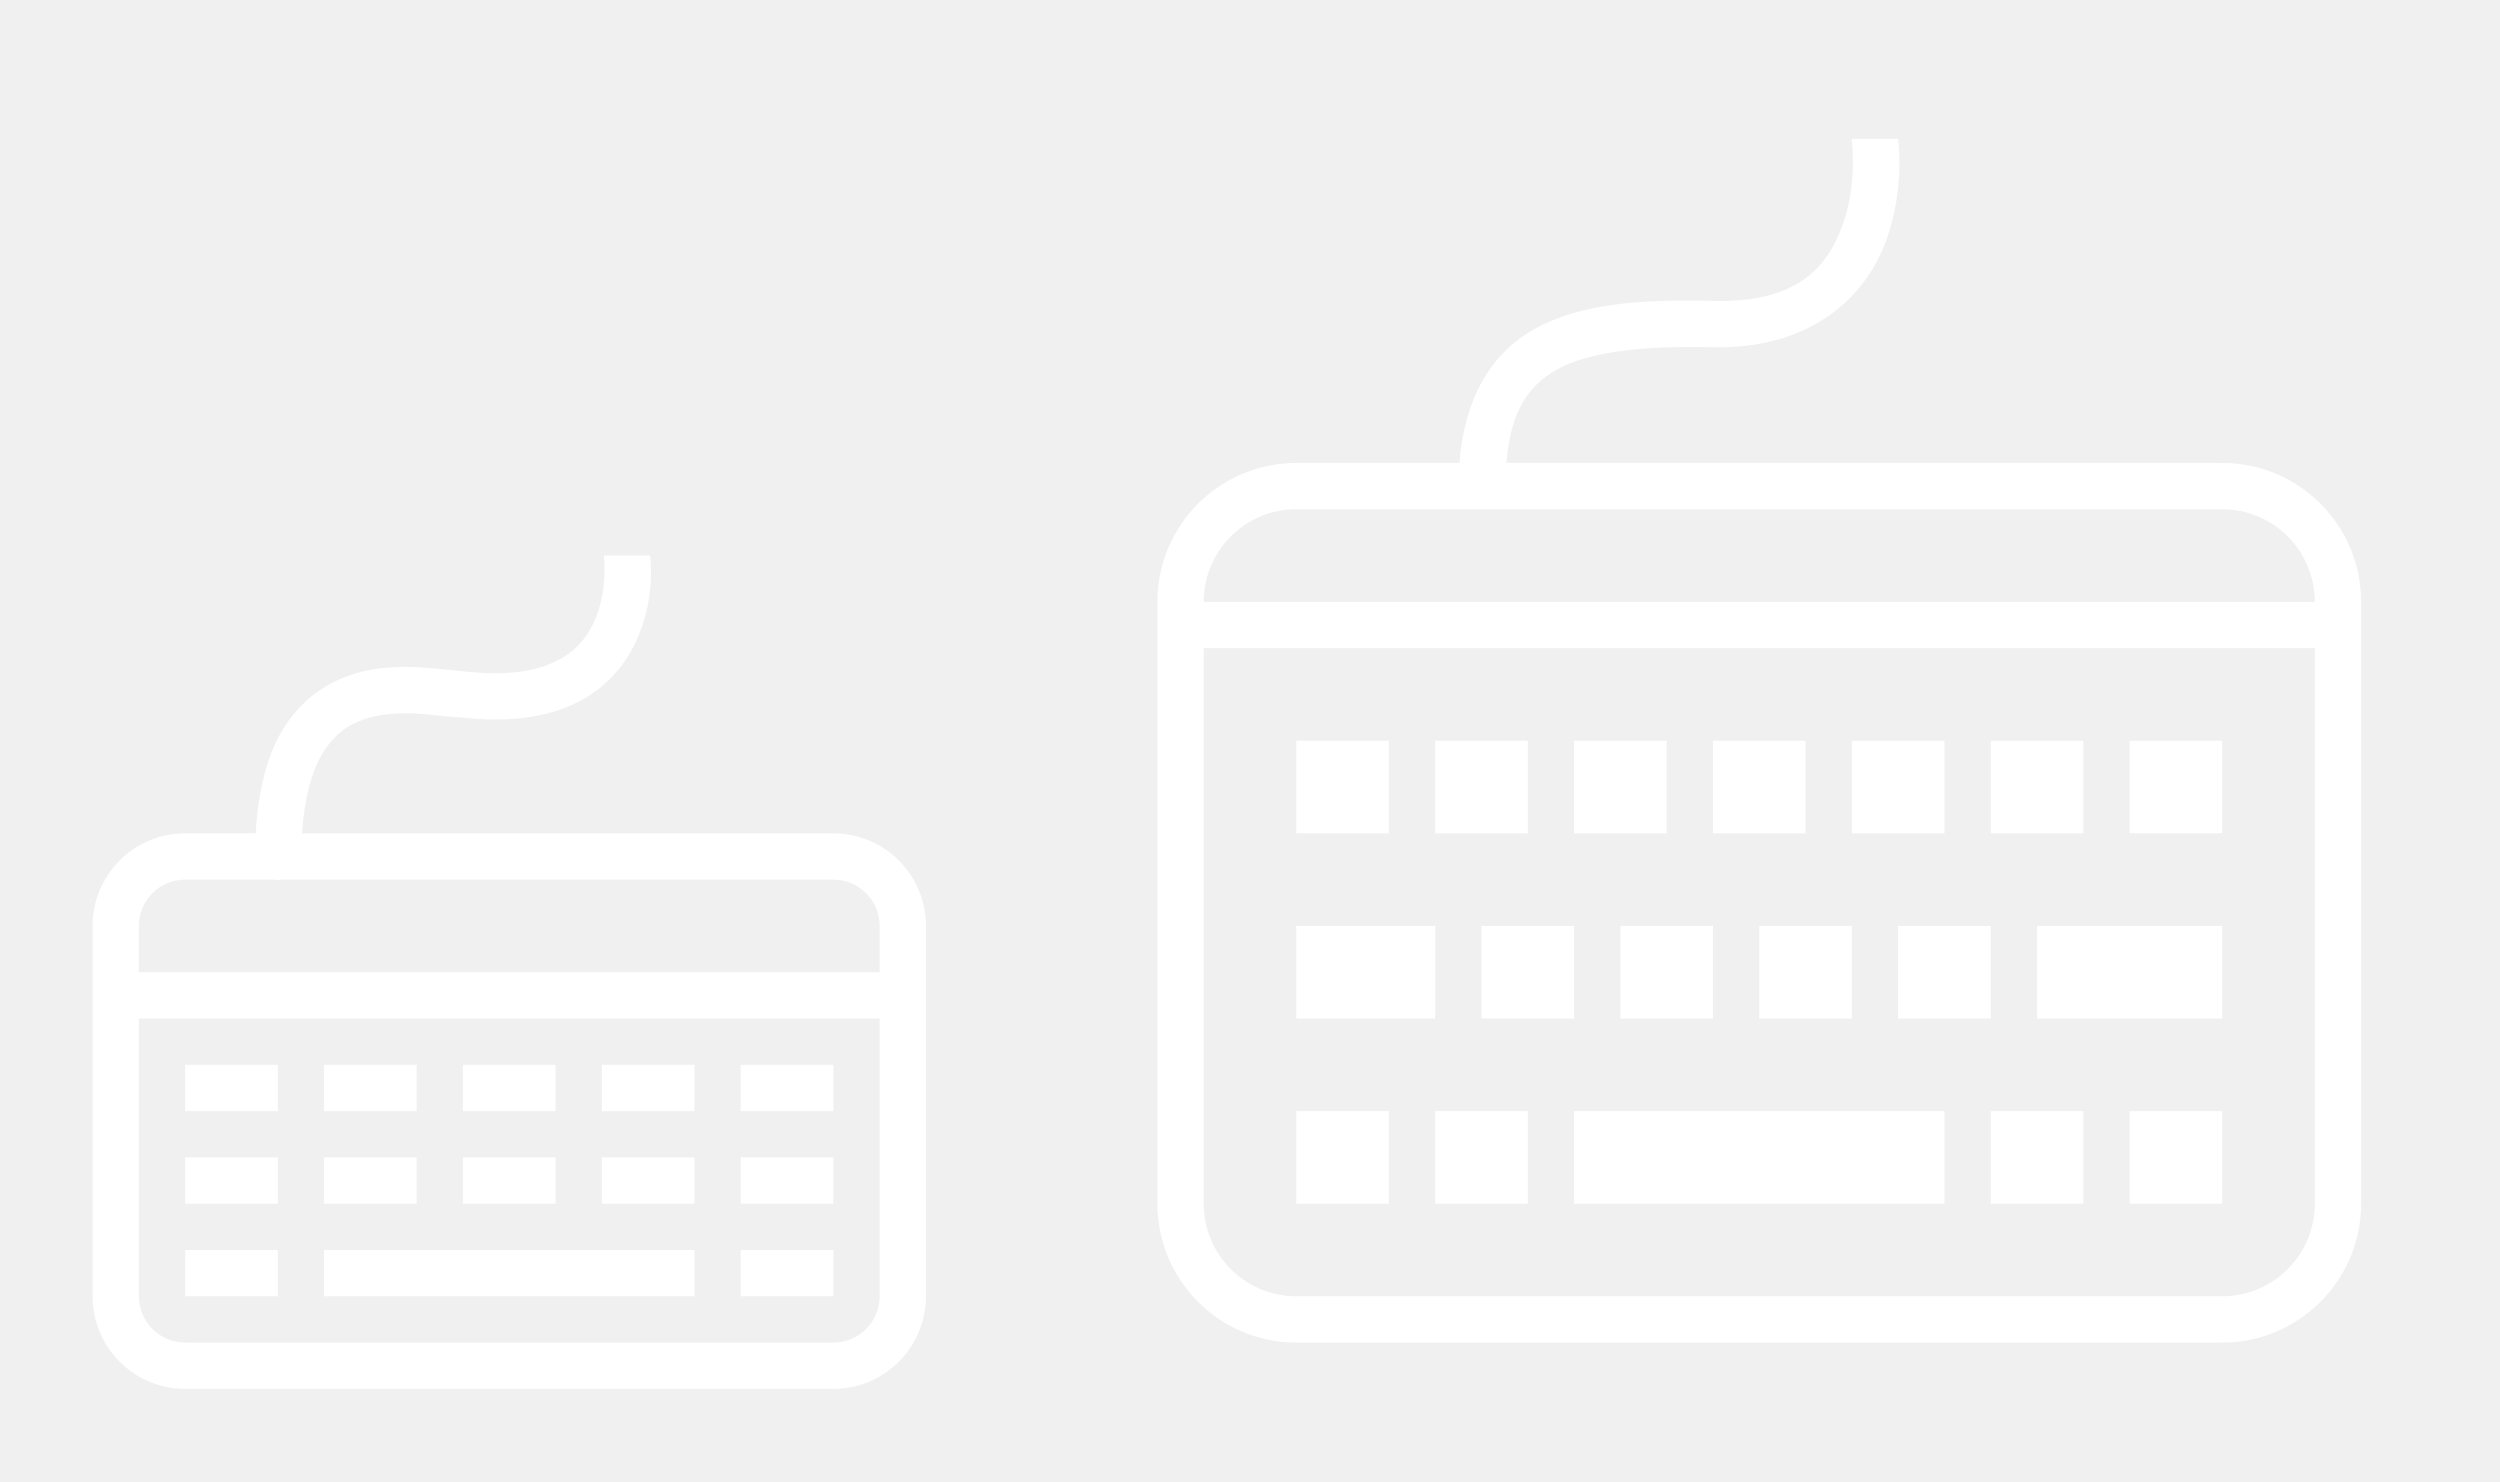
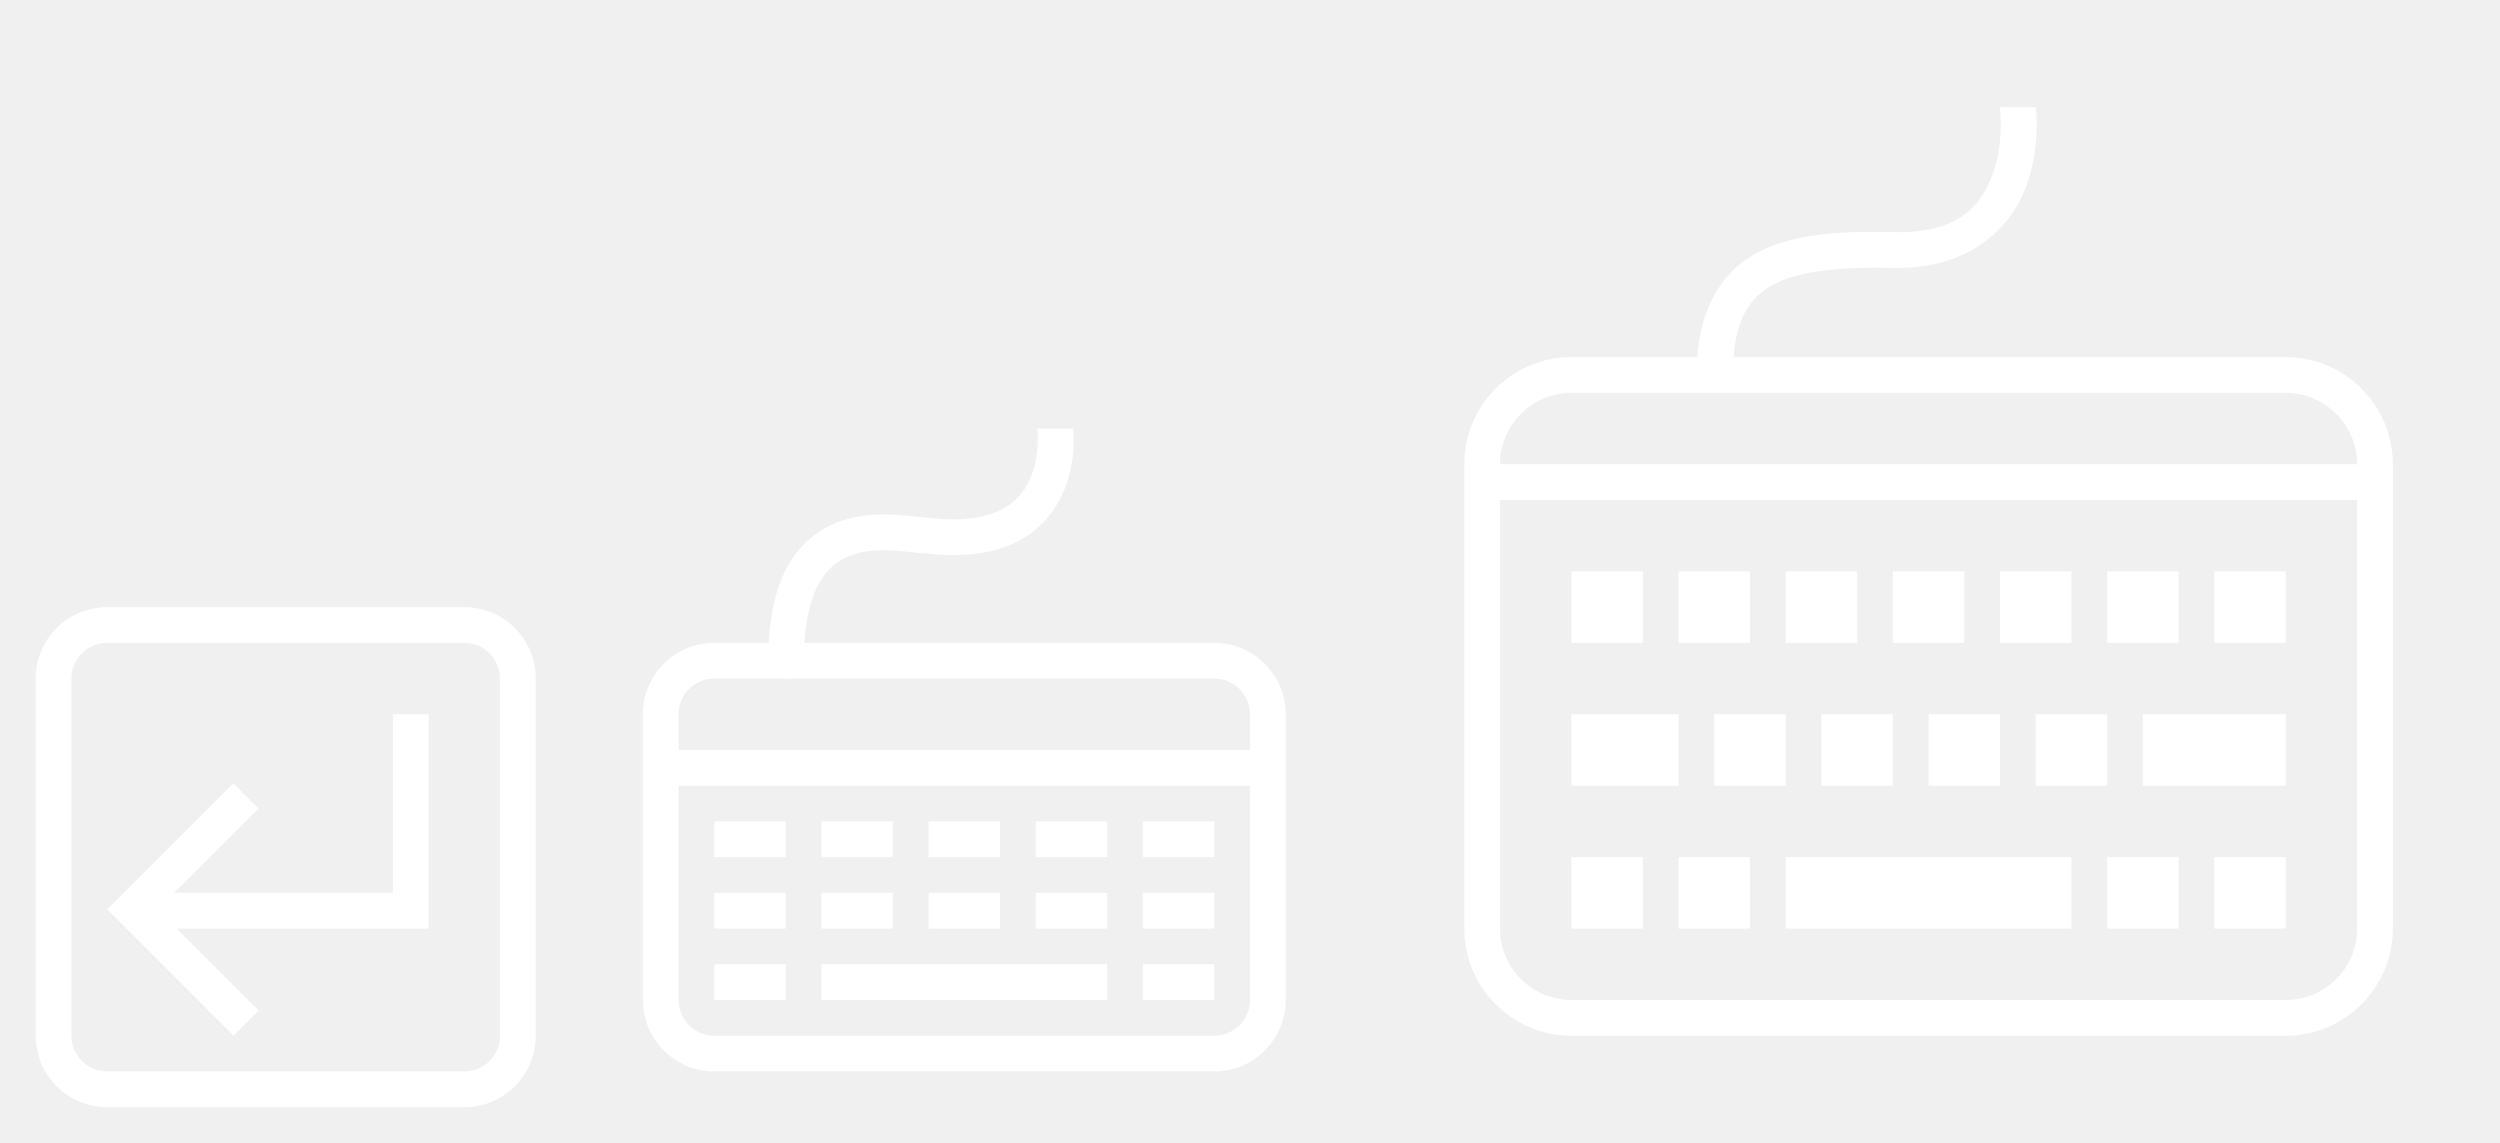
- <svg xmlns="http://www.w3.org/2000/svg" version="1.1" width="54" height="32" id="svg2" viewBox="0 0 54 32">
+ <svg xmlns="http://www.w3.org/2000/svg" version="1.1" width="70" height="32" id="svg2" viewBox="0 0 70 32">
  <defs id="defs4">
    <style type="text/css" id="current-color-scheme">
      .ColorScheme-Text {
        color:#31363b;
      }
      .ColorScheme-Background {
        color:#eff0f1;
      }
      .ColorScheme-Highlight {
        color:#3daee9;
      }
      .ColorScheme-ViewText {
        color:#31363b;
      }
      .ColorScheme-ViewBackground {
        color:#fcfcfc;
      }
      .ColorScheme-ViewHover {
        color:#93cee9;
      }
      .ColorScheme-ViewFocus{
        color:#3daee9;
      }
      .ColorScheme-ButtonText {
        color:#31363b;
      }
      .ColorScheme-ButtonBackground {
        color:#eff0f1;
      }
      .ColorScheme-ButtonHover {
        color:#93cee9;
      }
      .ColorScheme-ButtonFocus{
        color:#3daee9;
      }
      </style>
  </defs>
-   <g style="clip-rule:evenodd;fill-rule:evenodd;stroke-linecap:square;stroke-linejoin:round;stroke-miterlimit:1.5" id="keyboard-layout" transform="translate(22,-3.2259082e-6)">
-     <path id="path2-9" d="m 17.994,3 0.01,0.066 c 0,0 0.113,0.925 -0.205,1.797 C 17.481,5.735 16.867,6.542 15.012,6.5 13.466,6.465 12.138,6.542 11.113,7.125 10.196,7.647 9.632,8.613 9.523,10 H 6 c -1.656,0 -3,1.344 -3,3 v 13 c 0,1.656 1.344,3 3,3 h 20 c 1.656,0 3,-1.344 3,-3 V 13 c 0,-1.656 -1.344,-3 -3,-3 H 10.539 C 10.627,8.918 10.986,8.348 11.607,7.994 12.324,7.587 13.498,7.467 14.988,7.5 c 2.191,0.049 3.33,-1.144 3.75,-2.295 C 19.138,4.109 19.011,3.098 18.998,3 Z M 6,11 h 3.5 1 15.5 c 1.104,0 2,0.896 2,2 H 4 c 0,-1.104 0.896,-2 2,-2 z m -2,3 h 24 v 12 c 0,1.104 -0.896,2 -2,2 H 6 C 4.896,28 4,27.104 4,26 Z m 2,2 v 2 h 2 v -2 z m 3,0 v 2 h 2 v -2 z m 3,0 v 2 h 2 v -2 z m 3,0 v 2 h 2 v -2 z m 3,0 v 2 h 2 v -2 z m 3,0 v 2 h 2 v -2 z m 3,0 v 2 h 2 V 16 Z M 6,20 v 2 h 3 v -2 z m 4,0 v 2 h 2 v -2 z m 3,0 v 2 h 2 v -2 z m 3,0 v 2 h 2 v -2 z m 3,0 v 2 h 2 v -2 z m 3,0 v 2 h 4 V 20 Z M 6,24 v 2 h 2 v -2 z m 3,0 v 2 h 2 v -2 z m 3,0 v 2 h 8 v -2 z m 9,0 v 2 h 2 v -2 z m 3,0 v 2 h 2 v -2 z" style="fill:#FFFFFF;fill-opacity:1" />
+   <g style="clip-rule:evenodd;fill-rule:evenodd;stroke-linecap:square;stroke-linejoin:round;stroke-miterlimit:1.5" id="keyboard-layout" transform="translate(38)">
+     <path id="path2-9" d="m 17.994,3 0.01,0.066 c 0,0 0.113,0.925 -0.205,1.797 C 17.481,5.735 16.867,6.542 15.012,6.5 13.466,6.465 12.138,6.542 11.113,7.125 10.196,7.647 9.632,8.613 9.523,10 H 6 c -1.656,0 -3,1.344 -3,3 v 13 c 0,1.656 1.344,3 3,3 h 20 c 1.656,0 3,-1.344 3,-3 V 13 c 0,-1.656 -1.344,-3 -3,-3 H 10.539 C 10.627,8.918 10.986,8.348 11.607,7.994 12.324,7.587 13.498,7.467 14.988,7.5 c 2.191,0.049 3.33,-1.144 3.75,-2.295 C 19.138,4.109 19.011,3.098 18.998,3 Z M 6,11 h 3.5 1 15.5 c 1.104,0 2,0.896 2,2 H 4 c 0,-1.104 0.896,-2 2,-2 z m -2,3 h 24 v 12 c 0,1.104 -0.896,2 -2,2 H 6 C 4.896,28 4,27.104 4,26 Z m 2,2 v 2 h 2 v -2 z m 3,0 v 2 h 2 v -2 z m 3,0 v 2 h 2 v -2 z m 3,0 v 2 h 2 v -2 z m 3,0 v 2 h 2 v -2 z m 3,0 v 2 h 2 v -2 z m 3,0 v 2 h 2 V 16 Z M 6,20 v 2 h 3 v -2 z m 4,0 v 2 h 2 v -2 z m 3,0 v 2 h 2 v -2 z m 3,0 v 2 h 2 v -2 z m 3,0 v 2 h 2 v -2 z m 3,0 v 2 h 4 V 20 Z M 6,24 v 2 h 2 v -2 z m 3,0 v 2 h 2 v -2 z m 3,0 v 2 h 8 v -2 z m 9,0 v 2 h 2 v -2 z m 3,0 v 2 h 2 v -2 z" style="fill:#ffffff;fill-opacity:1" />
    <rect y="0" x="0" height="32" width="32" id="rect835" style="fill:#ffffff;fill-opacity:0" />
  </g>
-   <g style="clip-rule:evenodd;fill-rule:evenodd;stroke-linecap:round;stroke-linejoin:round;stroke-miterlimit:1.5" id="22-22-keyboard-layout" transform="translate(0,10.00001)">
-     <path id="path2-1" d="m 13.043,2 a 0.5,0.5 0 0 0 0.006,0.064 c 0,0 0.081,0.745 -0.229,1.393 -0.155,0.324 -0.389,0.616 -0.803,0.822 -0.414,0.207 -1.031,0.332 -1.961,0.225 A 0.5,0.5 0 0 0 10,4.5 C 9.91,4.5 9.518,4.439 9.072,4.414 8.626,4.389 8.085,4.401 7.541,4.59 6.997,4.778 6.455,5.162 6.082,5.803 5.765,6.347 5.576,7.072 5.523,8 H 4 C 2.896,8 2,8.896 2,10 v 8 c 0,1.104 0.896,2 2,2 h 14 c 1.104,0 2,-0.896 2,-2 V 10 C 20,8.896 19.104,8 18,8 H 6.523 C 6.575,7.22 6.736,6.67 6.947,6.307 7.202,5.869 7.511,5.659 7.869,5.535 8.227,5.411 8.638,5.393 9.016,5.414 9.373,5.434 9.661,5.49 9.947,5.496 11.015,5.619 11.84,5.486 12.465,5.174 13.09,4.861 13.491,4.372 13.723,3.889 14.161,2.972 14.054,2.096 14.041,2 Z M 4,9 H 5.92 A 0.5,0.5 0 0 0 6.082,9 H 18 c 0.552,0 1,0.448 1,1 v 1 H 3 V 10 C 3,9.448 3.448,9 4,9 Z m -1,3 h 16 v 6 c 0,0.552 -0.448,1 -1,1 H 4 C 3.448,19 3,18.552 3,18 Z m 1,1 v 1 h 2 v -1 z m 3,0 v 1 h 2 v -1 z m 3,0 v 1 h 2 v -1 z m 3,0 v 1 h 2 v -1 z m 3,0 v 1 h 2 V 13 Z M 4,15 v 1 h 2 v -1 z m 3,0 v 1 h 2 v -1 z m 3,0 v 1 h 2 v -1 z m 3,0 v 1 h 2 v -1 z m 3,0 v 1 h 2 V 15 Z M 4,17 v 1 h 2 v -1 z m 3,0 v 1 h 8 v -1 z m 9,0 v 1 h 2 v -1 z" style="fill:#FFFFFF" />
+   <g style="clip-rule:evenodd;fill-rule:evenodd;stroke-linecap:round;stroke-linejoin:round;stroke-miterlimit:1.5" id="22-22-keyboard-layout" transform="translate(16,10.00001)">
+     <path id="path2-1" d="m 13.043,2 a 0.5,0.5 0 0 0 0.006,0.064 c 0,0 0.081,0.745 -0.229,1.393 -0.155,0.324 -0.389,0.616 -0.803,0.822 -0.414,0.207 -1.031,0.332 -1.961,0.225 A 0.5,0.5 0 0 0 10,4.5 C 9.91,4.5 9.518,4.439 9.072,4.414 8.626,4.389 8.085,4.401 7.541,4.59 6.997,4.778 6.455,5.162 6.082,5.803 5.765,6.347 5.576,7.072 5.523,8 H 4 C 2.896,8 2,8.896 2,10 v 8 c 0,1.104 0.896,2 2,2 h 14 c 1.104,0 2,-0.896 2,-2 V 10 C 20,8.896 19.104,8 18,8 H 6.523 C 6.575,7.22 6.736,6.67 6.947,6.307 7.202,5.869 7.511,5.659 7.869,5.535 8.227,5.411 8.638,5.393 9.016,5.414 9.373,5.434 9.661,5.49 9.947,5.496 11.015,5.619 11.84,5.486 12.465,5.174 13.09,4.861 13.491,4.372 13.723,3.889 14.161,2.972 14.054,2.096 14.041,2 Z M 4,9 H 5.92 A 0.5,0.5 0 0 0 6.082,9 H 18 c 0.552,0 1,0.448 1,1 v 1 H 3 V 10 C 3,9.448 3.448,9 4,9 Z m -1,3 h 16 v 6 c 0,0.552 -0.448,1 -1,1 H 4 C 3.448,19 3,18.552 3,18 Z m 1,1 v 1 h 2 v -1 z m 3,0 v 1 h 2 v -1 z m 3,0 v 1 h 2 v -1 z m 3,0 v 1 h 2 v -1 z m 3,0 v 1 h 2 V 13 Z M 4,15 v 1 h 2 v -1 z m 3,0 v 1 h 2 v -1 z m 3,0 v 1 h 2 v -1 z m 3,0 v 1 h 2 v -1 z m 3,0 v 1 h 2 V 15 Z M 4,17 v 1 h 2 v -1 z m 3,0 v 1 h 8 v -1 z m 9,0 v 1 h 2 v -1 z" style="fill:#ffffff" />
    <rect y="0" x="0" height="22" width="22" id="rect830" style="fill:#ffffff;fill-opacity:0" />
  </g>
+   <g id="16-16-keyboard-layout" transform="translate(0,16.00001)">
+     <path id="rect864" d="M 3,1 C 1.892,1 1,1.892 1,3 v 10 c 0,1.108 0.892,2 2,2 h 10 c 1.108,0 2,-0.892 2,-2 V 3 C 15,1.892 14.108,1 13,1 Z m 0,1 h 10 c 0.277,0 0.526,0.112 0.707,0.293 C 13.888,2.474 14,2.723 14,3 v 10 c 0,0.277 -0.112,0.526 -0.293,0.707 C 13.526,13.888 13.277,14 13,14 H 3 C 2.723,14 2.474,13.888 2.293,13.707 2.112,13.526 2,13.277 2,13 V 3 C 2,2.723 2.112,2.474 2.293,2.293 2.474,2.112 2.723,2 3,2 Z m 8,2 V 9 H 4.879 L 6.535,7.344 7.242,6.637 6.535,5.93 3,9.465 6.535,13 7.242,12.293 6.535,11.586 4.949,10 H 12 V 9 4 Z" style="opacity:1;fill:#ffffff;fill-opacity:1" />
+     <rect y="0" x="0" height="16" width="16" id="rect867" style="opacity:1;fill:#008080;fill-opacity:0;stroke-linecap:square" />
+   </g>
</svg>
